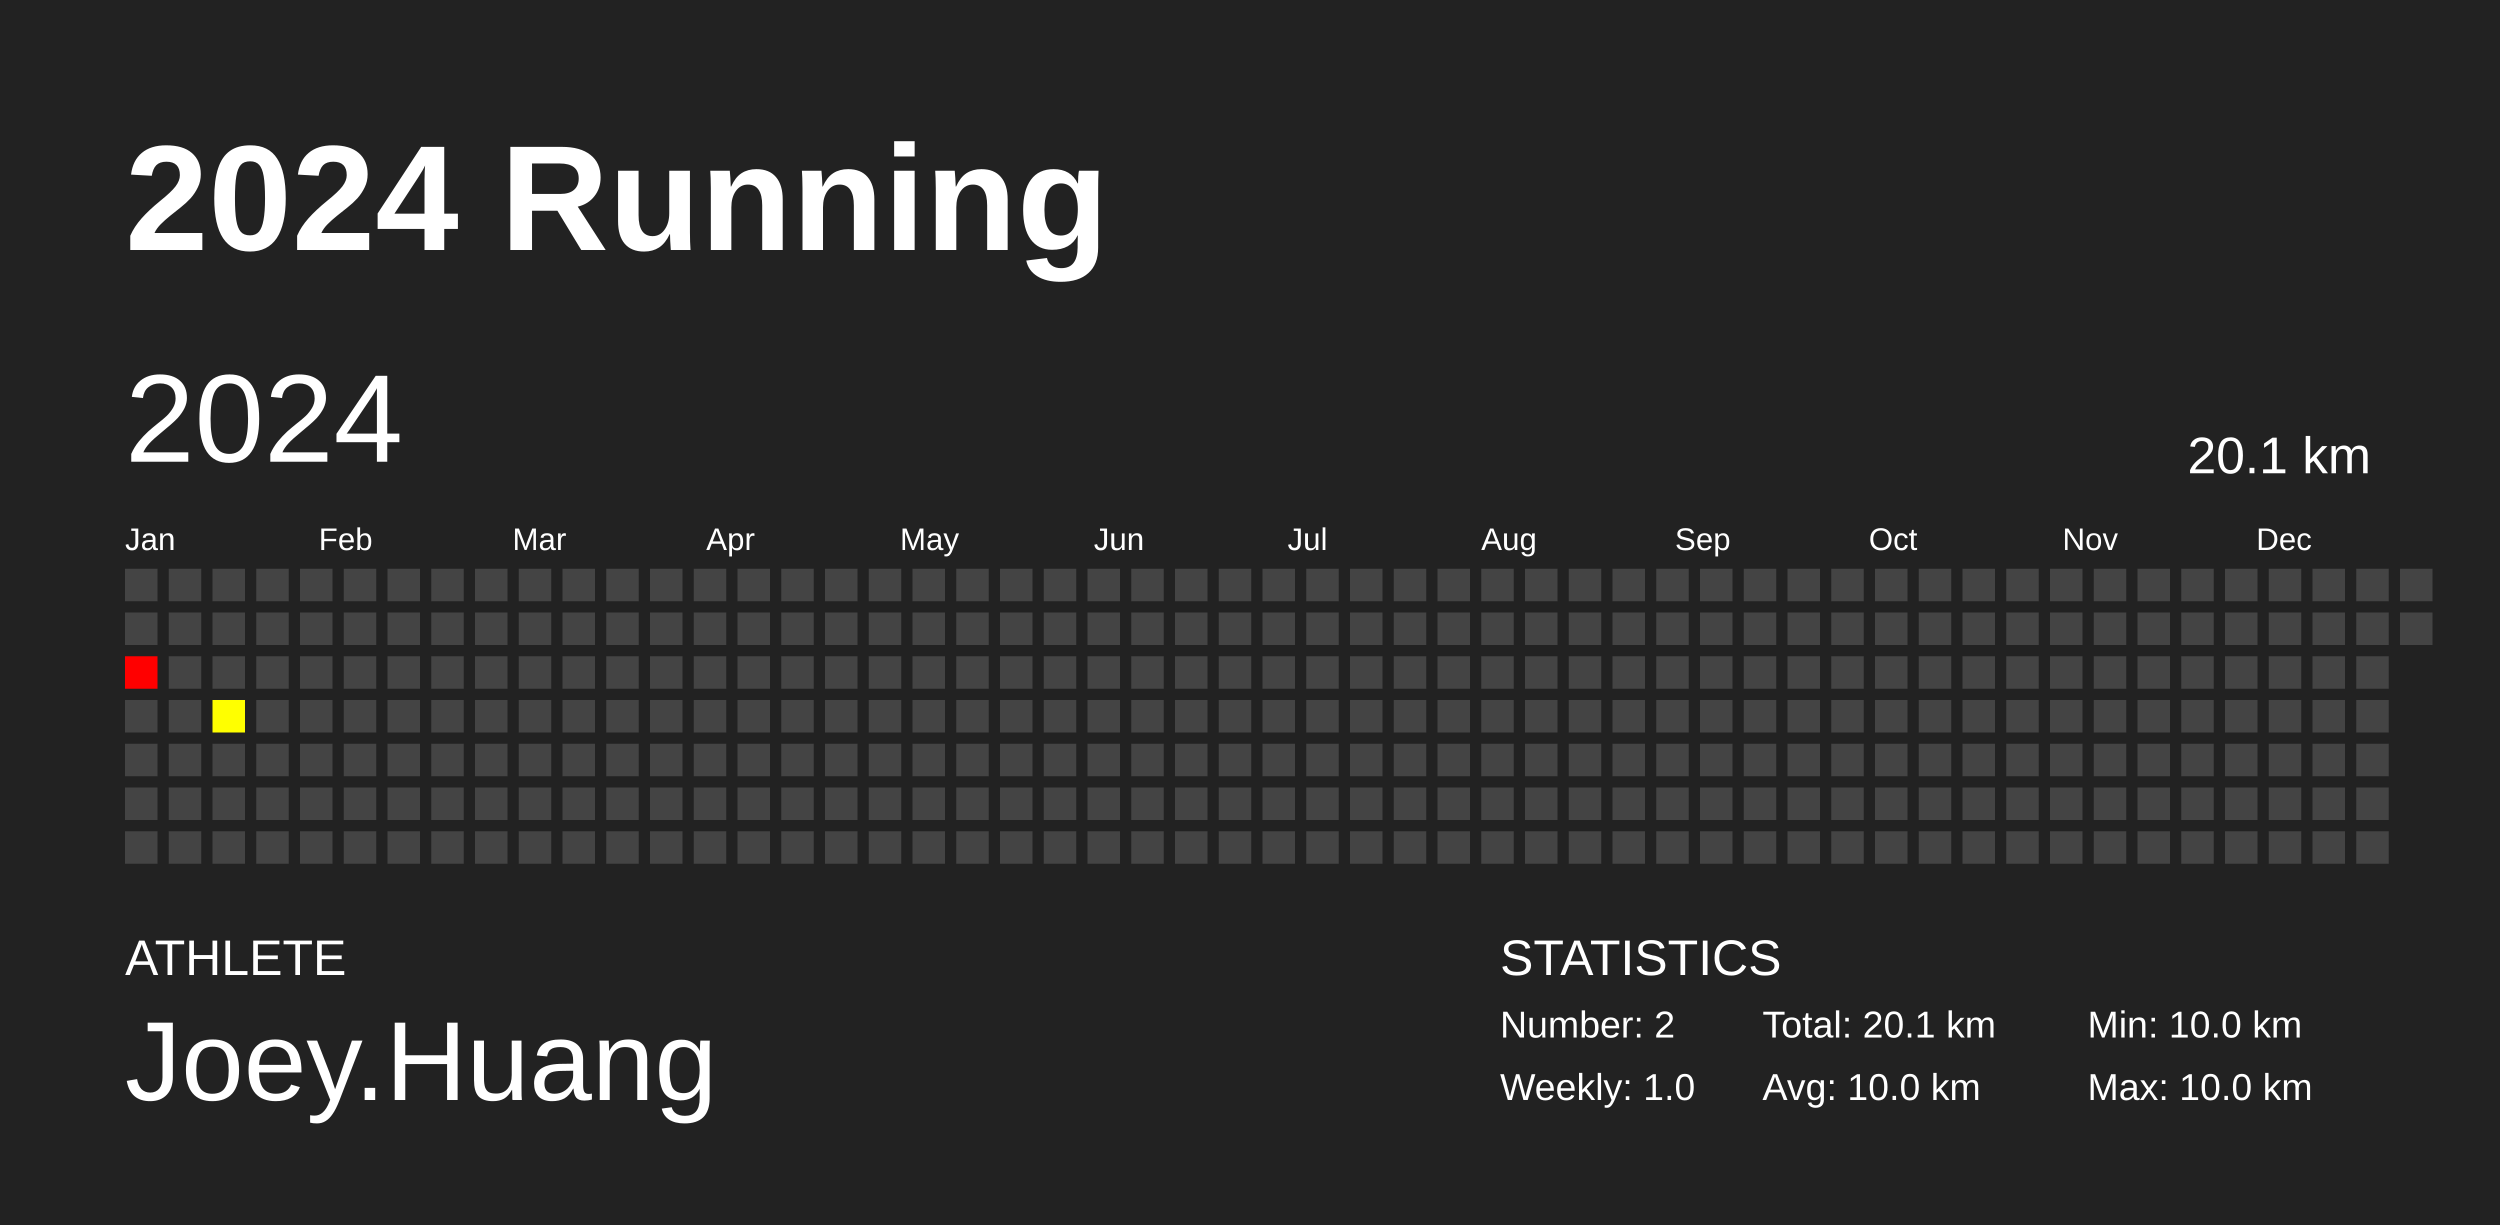
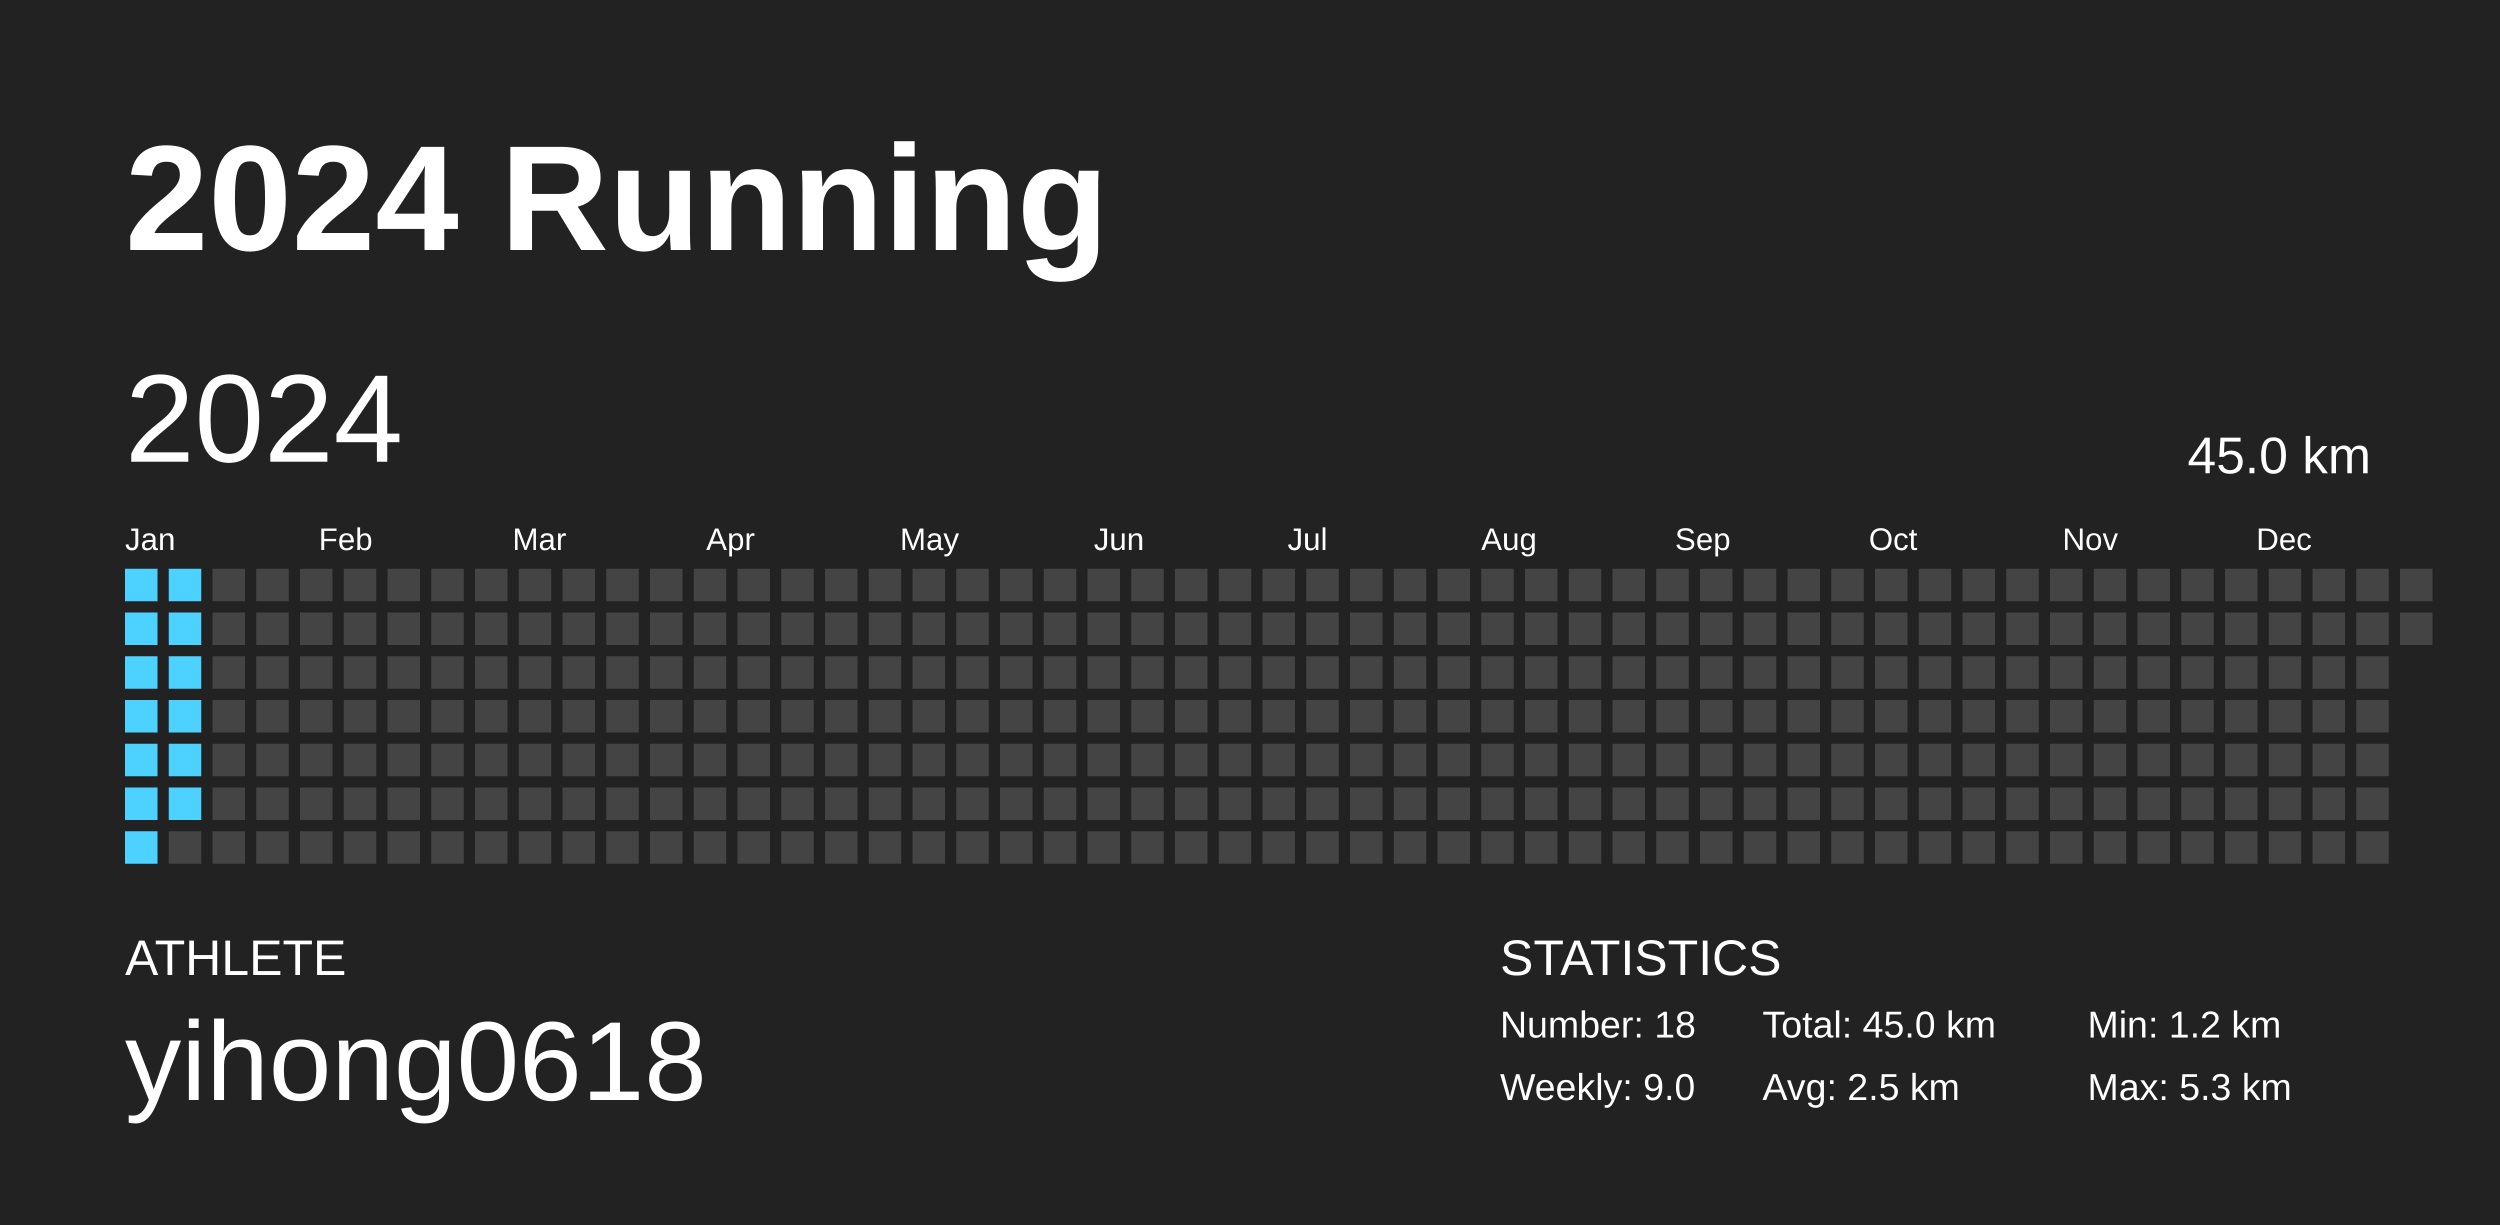
<svg xmlns="http://www.w3.org/2000/svg" baseProfile="full" height="98mm" version="1.1" viewBox="0,0,200,98" width="200mm">
  <defs />
  <rect fill="#222222" height="98" width="200" x="0" y="0" />
  <text fill="#FFFFFF" style="font-size:12px; font-family:Arial; font-weight:bold;" x="10" y="20">2024 Running</text>
  <text fill="#FFFFFF" style="font-size:4px; font-family:Arial" x="10" y="78">ATHLETE</text>
-   <text fill="#FFFFFF" style="font-size:9px; font-family:Arial" x="10" y="88">Joey.Huang</text>
+   <text fill="#FFFFFF" style="font-size:9px; font-family:Arial" x="10" y="88">yihong0618</text>
  <text fill="#FFFFFF" style="font-size:4px; font-family:Arial" x="120" y="78">STATISTICS</text>
-   <text fill="#FFFFFF" style="font-size:3px; font-family:Arial" x="120" y="83">Number: 2</text>
-   <text fill="#FFFFFF" style="font-size:3px; font-family:Arial" x="120" y="88">Weekly: 1.0</text>
-   <text fill="#FFFFFF" style="font-size:3px; font-family:Arial" x="141" y="83">Total: 20.1 km</text>
-   <text fill="#FFFFFF" style="font-size:3px; font-family:Arial" x="141" y="88">Avg: 10.0 km</text>
-   <text fill="#FFFFFF" style="font-size:3px; font-family:Arial" x="167" y="83">Min: 10.0 km</text>
-   <text fill="#FFFFFF" style="font-size:3px; font-family:Arial" x="167" y="88">Max: 10.0 km</text>
+   <text fill="#FFFFFF" style="font-size:3px; font-family:Arial" x="120" y="83">Number: 18</text>
+   <text fill="#FFFFFF" style="font-size:3px; font-family:Arial" x="120" y="88">Weekly: 9.0</text>
+   <text fill="#FFFFFF" style="font-size:3px; font-family:Arial" x="141" y="83">Total: 45.0 km</text>
+   <text fill="#FFFFFF" style="font-size:3px; font-family:Arial" x="141" y="88">Avg: 2.5 km</text>
+   <text fill="#FFFFFF" style="font-size:3px; font-family:Arial" x="167" y="83">Min: 1.2 km</text>
+   <text fill="#FFFFFF" style="font-size:3px; font-family:Arial" x="167" y="88">Max: 5.3 km</text>
  <text dominant-baseline="hanging" fill="#FFFFFF" style="font-size:10.0px; font-family:Arial;" x="10" y="30">2024</text>
-   <text dominant-baseline="hanging" fill="#FFFFFF" style="font-size:4.125px; font-family:Arial;" x="175" y="35">20.1 km</text>
+   <text dominant-baseline="hanging" fill="#FFFFFF" style="font-size:4.125px; font-family:Arial;" x="175" y="35">45.0 km</text>
  <text fill="#FFFFFF" style="font-size:2.5px; font-family:Arial" x="10.0" y="44">Jan</text>
  <text fill="#FFFFFF" style="font-size:2.5px; font-family:Arial" x="25.5" y="44">Feb</text>
  <text fill="#FFFFFF" style="font-size:2.5px; font-family:Arial" x="41.0" y="44">Mar</text>
  <text fill="#FFFFFF" style="font-size:2.5px; font-family:Arial" x="56.5" y="44">Apr</text>
  <text fill="#FFFFFF" style="font-size:2.5px; font-family:Arial" x="72.0" y="44">May</text>
  <text fill="#FFFFFF" style="font-size:2.5px; font-family:Arial" x="87.5" y="44">Jun</text>
  <text fill="#FFFFFF" style="font-size:2.5px; font-family:Arial" x="103.0" y="44">Jul</text>
  <text fill="#FFFFFF" style="font-size:2.5px; font-family:Arial" x="118.5" y="44">Aug</text>
  <text fill="#FFFFFF" style="font-size:2.5px; font-family:Arial" x="134.0" y="44">Sep</text>
  <text fill="#FFFFFF" style="font-size:2.5px; font-family:Arial" x="149.5" y="44">Oct</text>
  <text fill="#FFFFFF" style="font-size:2.5px; font-family:Arial" x="165.0" y="44">Nov</text>
  <text fill="#FFFFFF" style="font-size:2.5px; font-family:Arial" x="180.5" y="44">Dec</text>
-   <rect fill="#444444" height="2.6" width="2.6" x="10.0" y="45.5" />
-   <rect fill="#444444" height="2.6" width="2.6" x="10.0" y="49.0" />
-   <rect fill="#ff0000" height="2.6" width="2.6" x="10.0" y="52.5" />
-   <rect fill="#444444" height="2.6" width="2.6" x="10.0" y="56.0" />
-   <rect fill="#444444" height="2.6" width="2.6" x="10.0" y="59.5" />
-   <rect fill="#444444" height="2.6" width="2.6" x="10.0" y="63.0" />
-   <rect fill="#444444" height="2.6" width="2.6" x="10.0" y="66.5" />
-   <rect fill="#444444" height="2.6" width="2.6" x="13.5" y="45.5" />
-   <rect fill="#444444" height="2.6" width="2.6" x="13.5" y="49.0" />
-   <rect fill="#444444" height="2.6" width="2.6" x="13.5" y="52.5" />
-   <rect fill="#444444" height="2.6" width="2.6" x="13.5" y="56.0" />
-   <rect fill="#444444" height="2.6" width="2.6" x="13.5" y="59.5" />
-   <rect fill="#444444" height="2.6" width="2.6" x="13.5" y="63.0" />
+   <rect fill="#4dd2ff" height="2.6" width="2.6" x="10.0" y="45.5" />
+   <rect fill="#4dd2ff" height="2.6" width="2.6" x="10.0" y="49.0" />
+   <rect fill="#4dd2ff" height="2.6" width="2.6" x="10.0" y="52.5" />
+   <rect fill="#4dd2ff" height="2.6" width="2.6" x="10.0" y="56.0" />
+   <rect fill="#4dd2ff" height="2.6" width="2.6" x="10.0" y="59.5" />
+   <rect fill="#4dd2ff" height="2.6" width="2.6" x="10.0" y="63.0" />
+   <rect fill="#4dd2ff" height="2.6" width="2.6" x="10.0" y="66.5" />
+   <rect fill="#4dd2ff" height="2.6" width="2.6" x="13.5" y="45.5" />
+   <rect fill="#4dd2ff" height="2.6" width="2.6" x="13.5" y="49.0" />
+   <rect fill="#4dd2ff" height="2.6" width="2.6" x="13.5" y="52.5" />
+   <rect fill="#4dd2ff" height="2.6" width="2.6" x="13.5" y="56.0" />
+   <rect fill="#4dd2ff" height="2.6" width="2.6" x="13.5" y="59.5" />
+   <rect fill="#4dd2ff" height="2.6" width="2.6" x="13.5" y="63.0" />
  <rect fill="#444444" height="2.6" width="2.6" x="13.5" y="66.5" />
  <rect fill="#444444" height="2.6" width="2.6" x="17.0" y="45.5" />
  <rect fill="#444444" height="2.6" width="2.6" x="17.0" y="49.0" />
  <rect fill="#444444" height="2.6" width="2.6" x="17.0" y="52.5" />
-   <rect fill="#ffff00" height="2.6" width="2.6" x="17.0" y="56.0" />
+   <rect fill="#444444" height="2.6" width="2.6" x="17.0" y="56.0" />
  <rect fill="#444444" height="2.6" width="2.6" x="17.0" y="59.5" />
  <rect fill="#444444" height="2.6" width="2.6" x="17.0" y="63.0" />
  <rect fill="#444444" height="2.6" width="2.6" x="17.0" y="66.5" />
  <rect fill="#444444" height="2.6" width="2.6" x="20.5" y="45.5" />
  <rect fill="#444444" height="2.6" width="2.6" x="20.5" y="49.0" />
  <rect fill="#444444" height="2.6" width="2.6" x="20.5" y="52.5" />
  <rect fill="#444444" height="2.6" width="2.6" x="20.5" y="56.0" />
  <rect fill="#444444" height="2.6" width="2.6" x="20.5" y="59.5" />
  <rect fill="#444444" height="2.6" width="2.6" x="20.5" y="63.0" />
  <rect fill="#444444" height="2.6" width="2.6" x="20.5" y="66.5" />
  <rect fill="#444444" height="2.6" width="2.6" x="24.0" y="45.5" />
  <rect fill="#444444" height="2.6" width="2.6" x="24.0" y="49.0" />
  <rect fill="#444444" height="2.6" width="2.6" x="24.0" y="52.5" />
  <rect fill="#444444" height="2.6" width="2.6" x="24.0" y="56.0" />
  <rect fill="#444444" height="2.6" width="2.6" x="24.0" y="59.5" />
  <rect fill="#444444" height="2.6" width="2.6" x="24.0" y="63.0" />
  <rect fill="#444444" height="2.6" width="2.6" x="24.0" y="66.5" />
  <rect fill="#444444" height="2.6" width="2.6" x="27.5" y="45.5" />
  <rect fill="#444444" height="2.6" width="2.6" x="27.5" y="49.0" />
  <rect fill="#444444" height="2.6" width="2.6" x="27.5" y="52.5" />
  <rect fill="#444444" height="2.6" width="2.6" x="27.5" y="56.0" />
  <rect fill="#444444" height="2.6" width="2.6" x="27.5" y="59.5" />
  <rect fill="#444444" height="2.6" width="2.6" x="27.5" y="63.0" />
  <rect fill="#444444" height="2.6" width="2.6" x="27.5" y="66.5" />
  <rect fill="#444444" height="2.6" width="2.6" x="31.0" y="45.5" />
  <rect fill="#444444" height="2.6" width="2.6" x="31.0" y="49.0" />
  <rect fill="#444444" height="2.6" width="2.6" x="31.0" y="52.5" />
  <rect fill="#444444" height="2.6" width="2.6" x="31.0" y="56.0" />
  <rect fill="#444444" height="2.6" width="2.6" x="31.0" y="59.5" />
  <rect fill="#444444" height="2.6" width="2.6" x="31.0" y="63.0" />
  <rect fill="#444444" height="2.6" width="2.6" x="31.0" y="66.5" />
  <rect fill="#444444" height="2.6" width="2.6" x="34.5" y="45.5" />
  <rect fill="#444444" height="2.6" width="2.6" x="34.5" y="49.0" />
  <rect fill="#444444" height="2.6" width="2.6" x="34.5" y="52.5" />
  <rect fill="#444444" height="2.6" width="2.6" x="34.5" y="56.0" />
  <rect fill="#444444" height="2.6" width="2.6" x="34.5" y="59.5" />
  <rect fill="#444444" height="2.6" width="2.6" x="34.5" y="63.0" />
  <rect fill="#444444" height="2.6" width="2.6" x="34.5" y="66.5" />
  <rect fill="#444444" height="2.6" width="2.6" x="38.0" y="45.5" />
  <rect fill="#444444" height="2.6" width="2.6" x="38.0" y="49.0" />
  <rect fill="#444444" height="2.6" width="2.6" x="38.0" y="52.5" />
  <rect fill="#444444" height="2.6" width="2.6" x="38.0" y="56.0" />
  <rect fill="#444444" height="2.6" width="2.6" x="38.0" y="59.5" />
  <rect fill="#444444" height="2.6" width="2.6" x="38.0" y="63.0" />
  <rect fill="#444444" height="2.6" width="2.6" x="38.0" y="66.5" />
  <rect fill="#444444" height="2.6" width="2.6" x="41.5" y="45.5" />
  <rect fill="#444444" height="2.6" width="2.6" x="41.5" y="49.0" />
  <rect fill="#444444" height="2.6" width="2.6" x="41.5" y="52.5" />
  <rect fill="#444444" height="2.6" width="2.6" x="41.5" y="56.0" />
  <rect fill="#444444" height="2.6" width="2.6" x="41.5" y="59.5" />
  <rect fill="#444444" height="2.6" width="2.6" x="41.5" y="63.0" />
  <rect fill="#444444" height="2.6" width="2.6" x="41.5" y="66.5" />
  <rect fill="#444444" height="2.6" width="2.6" x="45.0" y="45.5" />
  <rect fill="#444444" height="2.6" width="2.6" x="45.0" y="49.0" />
  <rect fill="#444444" height="2.6" width="2.6" x="45.0" y="52.5" />
  <rect fill="#444444" height="2.6" width="2.6" x="45.0" y="56.0" />
  <rect fill="#444444" height="2.6" width="2.6" x="45.0" y="59.5" />
  <rect fill="#444444" height="2.6" width="2.6" x="45.0" y="63.0" />
  <rect fill="#444444" height="2.6" width="2.6" x="45.0" y="66.5" />
  <rect fill="#444444" height="2.6" width="2.6" x="48.5" y="45.5" />
  <rect fill="#444444" height="2.6" width="2.6" x="48.5" y="49.0" />
  <rect fill="#444444" height="2.6" width="2.6" x="48.5" y="52.5" />
  <rect fill="#444444" height="2.6" width="2.6" x="48.5" y="56.0" />
  <rect fill="#444444" height="2.6" width="2.6" x="48.5" y="59.5" />
  <rect fill="#444444" height="2.6" width="2.6" x="48.5" y="63.0" />
  <rect fill="#444444" height="2.6" width="2.6" x="48.5" y="66.5" />
  <rect fill="#444444" height="2.6" width="2.6" x="52.0" y="45.5" />
  <rect fill="#444444" height="2.6" width="2.6" x="52.0" y="49.0" />
  <rect fill="#444444" height="2.6" width="2.6" x="52.0" y="52.5" />
  <rect fill="#444444" height="2.6" width="2.6" x="52.0" y="56.0" />
  <rect fill="#444444" height="2.6" width="2.6" x="52.0" y="59.5" />
  <rect fill="#444444" height="2.6" width="2.6" x="52.0" y="63.0" />
  <rect fill="#444444" height="2.6" width="2.6" x="52.0" y="66.5" />
  <rect fill="#444444" height="2.6" width="2.6" x="55.5" y="45.5" />
  <rect fill="#444444" height="2.6" width="2.6" x="55.5" y="49.0" />
  <rect fill="#444444" height="2.6" width="2.6" x="55.5" y="52.5" />
  <rect fill="#444444" height="2.6" width="2.6" x="55.5" y="56.0" />
  <rect fill="#444444" height="2.6" width="2.6" x="55.5" y="59.5" />
  <rect fill="#444444" height="2.6" width="2.6" x="55.5" y="63.0" />
  <rect fill="#444444" height="2.6" width="2.6" x="55.5" y="66.5" />
  <rect fill="#444444" height="2.6" width="2.6" x="59.0" y="45.5" />
  <rect fill="#444444" height="2.6" width="2.6" x="59.0" y="49.0" />
  <rect fill="#444444" height="2.6" width="2.6" x="59.0" y="52.5" />
  <rect fill="#444444" height="2.6" width="2.6" x="59.0" y="56.0" />
  <rect fill="#444444" height="2.6" width="2.6" x="59.0" y="59.5" />
  <rect fill="#444444" height="2.6" width="2.6" x="59.0" y="63.0" />
  <rect fill="#444444" height="2.6" width="2.6" x="59.0" y="66.5" />
  <rect fill="#444444" height="2.6" width="2.6" x="62.5" y="45.5" />
  <rect fill="#444444" height="2.6" width="2.6" x="62.5" y="49.0" />
  <rect fill="#444444" height="2.6" width="2.6" x="62.5" y="52.5" />
  <rect fill="#444444" height="2.6" width="2.6" x="62.5" y="56.0" />
  <rect fill="#444444" height="2.6" width="2.6" x="62.5" y="59.5" />
  <rect fill="#444444" height="2.6" width="2.6" x="62.5" y="63.0" />
  <rect fill="#444444" height="2.6" width="2.6" x="62.5" y="66.5" />
  <rect fill="#444444" height="2.6" width="2.6" x="66.0" y="45.5" />
  <rect fill="#444444" height="2.6" width="2.6" x="66.0" y="49.0" />
  <rect fill="#444444" height="2.6" width="2.6" x="66.0" y="52.5" />
  <rect fill="#444444" height="2.6" width="2.6" x="66.0" y="56.0" />
  <rect fill="#444444" height="2.6" width="2.6" x="66.0" y="59.5" />
  <rect fill="#444444" height="2.6" width="2.6" x="66.0" y="63.0" />
  <rect fill="#444444" height="2.6" width="2.6" x="66.0" y="66.5" />
  <rect fill="#444444" height="2.6" width="2.6" x="69.5" y="45.5" />
  <rect fill="#444444" height="2.6" width="2.6" x="69.5" y="49.0" />
  <rect fill="#444444" height="2.6" width="2.6" x="69.5" y="52.5" />
  <rect fill="#444444" height="2.6" width="2.6" x="69.5" y="56.0" />
  <rect fill="#444444" height="2.6" width="2.6" x="69.5" y="59.5" />
  <rect fill="#444444" height="2.6" width="2.6" x="69.5" y="63.0" />
  <rect fill="#444444" height="2.6" width="2.6" x="69.5" y="66.5" />
  <rect fill="#444444" height="2.6" width="2.6" x="73.0" y="45.5" />
  <rect fill="#444444" height="2.6" width="2.6" x="73.0" y="49.0" />
  <rect fill="#444444" height="2.6" width="2.6" x="73.0" y="52.5" />
  <rect fill="#444444" height="2.6" width="2.6" x="73.0" y="56.0" />
  <rect fill="#444444" height="2.6" width="2.6" x="73.0" y="59.5" />
  <rect fill="#444444" height="2.6" width="2.6" x="73.0" y="63.0" />
  <rect fill="#444444" height="2.6" width="2.6" x="73.0" y="66.5" />
  <rect fill="#444444" height="2.6" width="2.6" x="76.5" y="45.5" />
  <rect fill="#444444" height="2.6" width="2.6" x="76.5" y="49.0" />
  <rect fill="#444444" height="2.6" width="2.6" x="76.5" y="52.5" />
  <rect fill="#444444" height="2.6" width="2.6" x="76.5" y="56.0" />
  <rect fill="#444444" height="2.6" width="2.6" x="76.5" y="59.5" />
  <rect fill="#444444" height="2.6" width="2.6" x="76.5" y="63.0" />
  <rect fill="#444444" height="2.6" width="2.6" x="76.5" y="66.5" />
  <rect fill="#444444" height="2.6" width="2.6" x="80.0" y="45.5" />
  <rect fill="#444444" height="2.6" width="2.6" x="80.0" y="49.0" />
  <rect fill="#444444" height="2.6" width="2.6" x="80.0" y="52.5" />
  <rect fill="#444444" height="2.6" width="2.6" x="80.0" y="56.0" />
  <rect fill="#444444" height="2.6" width="2.6" x="80.0" y="59.5" />
  <rect fill="#444444" height="2.6" width="2.6" x="80.0" y="63.0" />
  <rect fill="#444444" height="2.6" width="2.6" x="80.0" y="66.5" />
  <rect fill="#444444" height="2.6" width="2.6" x="83.5" y="45.5" />
  <rect fill="#444444" height="2.6" width="2.6" x="83.5" y="49.0" />
  <rect fill="#444444" height="2.6" width="2.6" x="83.5" y="52.5" />
  <rect fill="#444444" height="2.6" width="2.6" x="83.5" y="56.0" />
  <rect fill="#444444" height="2.6" width="2.6" x="83.5" y="59.5" />
  <rect fill="#444444" height="2.6" width="2.6" x="83.5" y="63.0" />
  <rect fill="#444444" height="2.6" width="2.6" x="83.5" y="66.5" />
  <rect fill="#444444" height="2.6" width="2.6" x="87.0" y="45.5" />
  <rect fill="#444444" height="2.6" width="2.6" x="87.0" y="49.0" />
  <rect fill="#444444" height="2.6" width="2.6" x="87.0" y="52.5" />
  <rect fill="#444444" height="2.6" width="2.6" x="87.0" y="56.0" />
  <rect fill="#444444" height="2.6" width="2.6" x="87.0" y="59.5" />
  <rect fill="#444444" height="2.6" width="2.6" x="87.0" y="63.0" />
  <rect fill="#444444" height="2.6" width="2.6" x="87.0" y="66.5" />
  <rect fill="#444444" height="2.6" width="2.6" x="90.5" y="45.5" />
  <rect fill="#444444" height="2.6" width="2.6" x="90.5" y="49.0" />
  <rect fill="#444444" height="2.6" width="2.6" x="90.5" y="52.5" />
  <rect fill="#444444" height="2.6" width="2.6" x="90.5" y="56.0" />
  <rect fill="#444444" height="2.6" width="2.6" x="90.5" y="59.5" />
  <rect fill="#444444" height="2.6" width="2.6" x="90.5" y="63.0" />
  <rect fill="#444444" height="2.6" width="2.6" x="90.5" y="66.5" />
  <rect fill="#444444" height="2.6" width="2.6" x="94.0" y="45.5" />
  <rect fill="#444444" height="2.6" width="2.6" x="94.0" y="49.0" />
  <rect fill="#444444" height="2.6" width="2.6" x="94.0" y="52.5" />
  <rect fill="#444444" height="2.6" width="2.6" x="94.0" y="56.0" />
  <rect fill="#444444" height="2.6" width="2.6" x="94.0" y="59.5" />
  <rect fill="#444444" height="2.6" width="2.6" x="94.0" y="63.0" />
  <rect fill="#444444" height="2.6" width="2.6" x="94.0" y="66.5" />
  <rect fill="#444444" height="2.6" width="2.6" x="97.5" y="45.5" />
  <rect fill="#444444" height="2.6" width="2.6" x="97.5" y="49.0" />
  <rect fill="#444444" height="2.6" width="2.6" x="97.5" y="52.5" />
  <rect fill="#444444" height="2.6" width="2.6" x="97.5" y="56.0" />
  <rect fill="#444444" height="2.6" width="2.6" x="97.5" y="59.5" />
  <rect fill="#444444" height="2.6" width="2.6" x="97.5" y="63.0" />
  <rect fill="#444444" height="2.6" width="2.6" x="97.5" y="66.5" />
  <rect fill="#444444" height="2.6" width="2.6" x="101.0" y="45.5" />
  <rect fill="#444444" height="2.6" width="2.6" x="101.0" y="49.0" />
  <rect fill="#444444" height="2.6" width="2.6" x="101.0" y="52.5" />
  <rect fill="#444444" height="2.6" width="2.6" x="101.0" y="56.0" />
  <rect fill="#444444" height="2.6" width="2.6" x="101.0" y="59.5" />
  <rect fill="#444444" height="2.6" width="2.6" x="101.0" y="63.0" />
  <rect fill="#444444" height="2.6" width="2.6" x="101.0" y="66.5" />
  <rect fill="#444444" height="2.6" width="2.6" x="104.5" y="45.5" />
  <rect fill="#444444" height="2.6" width="2.6" x="104.5" y="49.0" />
  <rect fill="#444444" height="2.6" width="2.6" x="104.5" y="52.5" />
  <rect fill="#444444" height="2.6" width="2.6" x="104.5" y="56.0" />
  <rect fill="#444444" height="2.6" width="2.6" x="104.5" y="59.5" />
  <rect fill="#444444" height="2.6" width="2.6" x="104.5" y="63.0" />
  <rect fill="#444444" height="2.6" width="2.6" x="104.5" y="66.5" />
  <rect fill="#444444" height="2.6" width="2.6" x="108.0" y="45.5" />
  <rect fill="#444444" height="2.6" width="2.6" x="108.0" y="49.0" />
  <rect fill="#444444" height="2.6" width="2.6" x="108.0" y="52.5" />
  <rect fill="#444444" height="2.6" width="2.6" x="108.0" y="56.0" />
  <rect fill="#444444" height="2.6" width="2.6" x="108.0" y="59.5" />
  <rect fill="#444444" height="2.6" width="2.6" x="108.0" y="63.0" />
  <rect fill="#444444" height="2.6" width="2.6" x="108.0" y="66.5" />
  <rect fill="#444444" height="2.6" width="2.6" x="111.5" y="45.5" />
  <rect fill="#444444" height="2.6" width="2.6" x="111.5" y="49.0" />
  <rect fill="#444444" height="2.6" width="2.6" x="111.5" y="52.5" />
  <rect fill="#444444" height="2.6" width="2.6" x="111.5" y="56.0" />
  <rect fill="#444444" height="2.6" width="2.6" x="111.5" y="59.5" />
  <rect fill="#444444" height="2.6" width="2.6" x="111.5" y="63.0" />
  <rect fill="#444444" height="2.6" width="2.6" x="111.5" y="66.5" />
  <rect fill="#444444" height="2.6" width="2.6" x="115.0" y="45.5" />
  <rect fill="#444444" height="2.6" width="2.6" x="115.0" y="49.0" />
  <rect fill="#444444" height="2.6" width="2.6" x="115.0" y="52.5" />
  <rect fill="#444444" height="2.6" width="2.6" x="115.0" y="56.0" />
  <rect fill="#444444" height="2.6" width="2.6" x="115.0" y="59.5" />
  <rect fill="#444444" height="2.6" width="2.6" x="115.0" y="63.0" />
  <rect fill="#444444" height="2.6" width="2.6" x="115.0" y="66.5" />
  <rect fill="#444444" height="2.6" width="2.6" x="118.5" y="45.5" />
  <rect fill="#444444" height="2.6" width="2.6" x="118.5" y="49.0" />
  <rect fill="#444444" height="2.6" width="2.6" x="118.5" y="52.5" />
  <rect fill="#444444" height="2.6" width="2.6" x="118.5" y="56.0" />
  <rect fill="#444444" height="2.6" width="2.6" x="118.5" y="59.5" />
  <rect fill="#444444" height="2.6" width="2.6" x="118.5" y="63.0" />
  <rect fill="#444444" height="2.6" width="2.6" x="118.5" y="66.5" />
  <rect fill="#444444" height="2.6" width="2.6" x="122.0" y="45.5" />
  <rect fill="#444444" height="2.6" width="2.6" x="122.0" y="49.0" />
  <rect fill="#444444" height="2.6" width="2.6" x="122.0" y="52.5" />
  <rect fill="#444444" height="2.6" width="2.6" x="122.0" y="56.0" />
  <rect fill="#444444" height="2.6" width="2.6" x="122.0" y="59.5" />
  <rect fill="#444444" height="2.6" width="2.6" x="122.0" y="63.0" />
  <rect fill="#444444" height="2.6" width="2.6" x="122.0" y="66.5" />
  <rect fill="#444444" height="2.6" width="2.6" x="125.5" y="45.5" />
  <rect fill="#444444" height="2.6" width="2.6" x="125.5" y="49.0" />
  <rect fill="#444444" height="2.6" width="2.6" x="125.5" y="52.5" />
  <rect fill="#444444" height="2.6" width="2.6" x="125.5" y="56.0" />
  <rect fill="#444444" height="2.6" width="2.6" x="125.5" y="59.5" />
  <rect fill="#444444" height="2.6" width="2.6" x="125.5" y="63.0" />
  <rect fill="#444444" height="2.6" width="2.6" x="125.5" y="66.5" />
  <rect fill="#444444" height="2.6" width="2.6" x="129.0" y="45.5" />
  <rect fill="#444444" height="2.6" width="2.6" x="129.0" y="49.0" />
  <rect fill="#444444" height="2.6" width="2.6" x="129.0" y="52.5" />
  <rect fill="#444444" height="2.6" width="2.6" x="129.0" y="56.0" />
  <rect fill="#444444" height="2.6" width="2.6" x="129.0" y="59.5" />
  <rect fill="#444444" height="2.6" width="2.6" x="129.0" y="63.0" />
  <rect fill="#444444" height="2.6" width="2.6" x="129.0" y="66.5" />
  <rect fill="#444444" height="2.6" width="2.6" x="132.5" y="45.5" />
  <rect fill="#444444" height="2.6" width="2.6" x="132.5" y="49.0" />
  <rect fill="#444444" height="2.6" width="2.6" x="132.5" y="52.5" />
  <rect fill="#444444" height="2.6" width="2.6" x="132.5" y="56.0" />
  <rect fill="#444444" height="2.6" width="2.6" x="132.5" y="59.5" />
  <rect fill="#444444" height="2.6" width="2.6" x="132.5" y="63.0" />
  <rect fill="#444444" height="2.6" width="2.6" x="132.5" y="66.5" />
  <rect fill="#444444" height="2.6" width="2.6" x="136.0" y="45.5" />
  <rect fill="#444444" height="2.6" width="2.6" x="136.0" y="49.0" />
  <rect fill="#444444" height="2.6" width="2.6" x="136.0" y="52.5" />
  <rect fill="#444444" height="2.6" width="2.6" x="136.0" y="56.0" />
  <rect fill="#444444" height="2.6" width="2.6" x="136.0" y="59.5" />
  <rect fill="#444444" height="2.6" width="2.6" x="136.0" y="63.0" />
  <rect fill="#444444" height="2.6" width="2.6" x="136.0" y="66.5" />
  <rect fill="#444444" height="2.6" width="2.6" x="139.5" y="45.5" />
  <rect fill="#444444" height="2.6" width="2.6" x="139.5" y="49.0" />
  <rect fill="#444444" height="2.6" width="2.6" x="139.5" y="52.5" />
  <rect fill="#444444" height="2.6" width="2.6" x="139.5" y="56.0" />
  <rect fill="#444444" height="2.6" width="2.6" x="139.5" y="59.5" />
  <rect fill="#444444" height="2.6" width="2.6" x="139.5" y="63.0" />
  <rect fill="#444444" height="2.6" width="2.6" x="139.5" y="66.5" />
  <rect fill="#444444" height="2.6" width="2.6" x="143.0" y="45.5" />
  <rect fill="#444444" height="2.6" width="2.6" x="143.0" y="49.0" />
  <rect fill="#444444" height="2.6" width="2.6" x="143.0" y="52.5" />
  <rect fill="#444444" height="2.6" width="2.6" x="143.0" y="56.0" />
  <rect fill="#444444" height="2.6" width="2.6" x="143.0" y="59.5" />
  <rect fill="#444444" height="2.6" width="2.6" x="143.0" y="63.0" />
  <rect fill="#444444" height="2.6" width="2.6" x="143.0" y="66.5" />
  <rect fill="#444444" height="2.6" width="2.6" x="146.5" y="45.5" />
  <rect fill="#444444" height="2.6" width="2.6" x="146.5" y="49.0" />
  <rect fill="#444444" height="2.6" width="2.6" x="146.5" y="52.5" />
  <rect fill="#444444" height="2.6" width="2.6" x="146.5" y="56.0" />
  <rect fill="#444444" height="2.6" width="2.6" x="146.5" y="59.5" />
  <rect fill="#444444" height="2.6" width="2.6" x="146.5" y="63.0" />
  <rect fill="#444444" height="2.6" width="2.6" x="146.5" y="66.5" />
  <rect fill="#444444" height="2.6" width="2.6" x="150.0" y="45.5" />
  <rect fill="#444444" height="2.6" width="2.6" x="150.0" y="49.0" />
  <rect fill="#444444" height="2.6" width="2.6" x="150.0" y="52.5" />
  <rect fill="#444444" height="2.6" width="2.6" x="150.0" y="56.0" />
  <rect fill="#444444" height="2.6" width="2.6" x="150.0" y="59.5" />
  <rect fill="#444444" height="2.6" width="2.6" x="150.0" y="63.0" />
  <rect fill="#444444" height="2.6" width="2.6" x="150.0" y="66.5" />
  <rect fill="#444444" height="2.6" width="2.6" x="153.5" y="45.5" />
  <rect fill="#444444" height="2.6" width="2.6" x="153.5" y="49.0" />
  <rect fill="#444444" height="2.6" width="2.6" x="153.5" y="52.5" />
  <rect fill="#444444" height="2.6" width="2.6" x="153.5" y="56.0" />
  <rect fill="#444444" height="2.6" width="2.6" x="153.5" y="59.5" />
  <rect fill="#444444" height="2.6" width="2.6" x="153.5" y="63.0" />
  <rect fill="#444444" height="2.6" width="2.6" x="153.5" y="66.5" />
  <rect fill="#444444" height="2.6" width="2.6" x="157.0" y="45.5" />
  <rect fill="#444444" height="2.6" width="2.6" x="157.0" y="49.0" />
  <rect fill="#444444" height="2.6" width="2.6" x="157.0" y="52.5" />
  <rect fill="#444444" height="2.6" width="2.6" x="157.0" y="56.0" />
  <rect fill="#444444" height="2.6" width="2.6" x="157.0" y="59.5" />
  <rect fill="#444444" height="2.6" width="2.6" x="157.0" y="63.0" />
  <rect fill="#444444" height="2.6" width="2.6" x="157.0" y="66.5" />
  <rect fill="#444444" height="2.6" width="2.6" x="160.5" y="45.5" />
  <rect fill="#444444" height="2.6" width="2.6" x="160.5" y="49.0" />
  <rect fill="#444444" height="2.6" width="2.6" x="160.5" y="52.5" />
  <rect fill="#444444" height="2.6" width="2.6" x="160.5" y="56.0" />
  <rect fill="#444444" height="2.6" width="2.6" x="160.5" y="59.5" />
  <rect fill="#444444" height="2.6" width="2.6" x="160.5" y="63.0" />
  <rect fill="#444444" height="2.6" width="2.6" x="160.5" y="66.5" />
  <rect fill="#444444" height="2.6" width="2.6" x="164.0" y="45.5" />
  <rect fill="#444444" height="2.6" width="2.6" x="164.0" y="49.0" />
  <rect fill="#444444" height="2.6" width="2.6" x="164.0" y="52.5" />
  <rect fill="#444444" height="2.6" width="2.6" x="164.0" y="56.0" />
  <rect fill="#444444" height="2.6" width="2.6" x="164.0" y="59.5" />
  <rect fill="#444444" height="2.6" width="2.6" x="164.0" y="63.0" />
  <rect fill="#444444" height="2.6" width="2.6" x="164.0" y="66.5" />
  <rect fill="#444444" height="2.6" width="2.6" x="167.5" y="45.5" />
  <rect fill="#444444" height="2.6" width="2.6" x="167.5" y="49.0" />
  <rect fill="#444444" height="2.6" width="2.6" x="167.5" y="52.5" />
  <rect fill="#444444" height="2.6" width="2.6" x="167.5" y="56.0" />
  <rect fill="#444444" height="2.6" width="2.6" x="167.5" y="59.5" />
  <rect fill="#444444" height="2.6" width="2.6" x="167.5" y="63.0" />
  <rect fill="#444444" height="2.6" width="2.6" x="167.5" y="66.5" />
  <rect fill="#444444" height="2.6" width="2.6" x="171.0" y="45.5" />
  <rect fill="#444444" height="2.6" width="2.6" x="171.0" y="49.0" />
  <rect fill="#444444" height="2.6" width="2.6" x="171.0" y="52.5" />
  <rect fill="#444444" height="2.6" width="2.6" x="171.0" y="56.0" />
  <rect fill="#444444" height="2.6" width="2.6" x="171.0" y="59.5" />
  <rect fill="#444444" height="2.6" width="2.6" x="171.0" y="63.0" />
  <rect fill="#444444" height="2.6" width="2.6" x="171.0" y="66.5" />
  <rect fill="#444444" height="2.6" width="2.6" x="174.5" y="45.5" />
  <rect fill="#444444" height="2.6" width="2.6" x="174.5" y="49.0" />
  <rect fill="#444444" height="2.6" width="2.6" x="174.5" y="52.5" />
  <rect fill="#444444" height="2.6" width="2.6" x="174.5" y="56.0" />
  <rect fill="#444444" height="2.6" width="2.6" x="174.5" y="59.5" />
  <rect fill="#444444" height="2.6" width="2.6" x="174.5" y="63.0" />
  <rect fill="#444444" height="2.6" width="2.6" x="174.5" y="66.5" />
  <rect fill="#444444" height="2.6" width="2.6" x="178.0" y="45.5" />
  <rect fill="#444444" height="2.6" width="2.6" x="178.0" y="49.0" />
  <rect fill="#444444" height="2.6" width="2.6" x="178.0" y="52.5" />
  <rect fill="#444444" height="2.6" width="2.6" x="178.0" y="56.0" />
  <rect fill="#444444" height="2.6" width="2.6" x="178.0" y="59.5" />
  <rect fill="#444444" height="2.6" width="2.6" x="178.0" y="63.0" />
  <rect fill="#444444" height="2.6" width="2.6" x="178.0" y="66.5" />
  <rect fill="#444444" height="2.6" width="2.6" x="181.5" y="45.5" />
  <rect fill="#444444" height="2.6" width="2.6" x="181.5" y="49.0" />
  <rect fill="#444444" height="2.6" width="2.6" x="181.5" y="52.5" />
  <rect fill="#444444" height="2.6" width="2.6" x="181.5" y="56.0" />
  <rect fill="#444444" height="2.6" width="2.6" x="181.5" y="59.5" />
  <rect fill="#444444" height="2.6" width="2.6" x="181.5" y="63.0" />
  <rect fill="#444444" height="2.6" width="2.6" x="181.5" y="66.5" />
  <rect fill="#444444" height="2.6" width="2.6" x="185.0" y="45.5" />
  <rect fill="#444444" height="2.6" width="2.6" x="185.0" y="49.0" />
  <rect fill="#444444" height="2.6" width="2.6" x="185.0" y="52.5" />
  <rect fill="#444444" height="2.6" width="2.6" x="185.0" y="56.0" />
  <rect fill="#444444" height="2.6" width="2.6" x="185.0" y="59.5" />
  <rect fill="#444444" height="2.6" width="2.6" x="185.0" y="63.0" />
  <rect fill="#444444" height="2.6" width="2.6" x="185.0" y="66.5" />
  <rect fill="#444444" height="2.6" width="2.6" x="188.5" y="45.5" />
  <rect fill="#444444" height="2.6" width="2.6" x="188.5" y="49.0" />
  <rect fill="#444444" height="2.6" width="2.6" x="188.5" y="52.5" />
  <rect fill="#444444" height="2.6" width="2.6" x="188.5" y="56.0" />
  <rect fill="#444444" height="2.6" width="2.6" x="188.5" y="59.5" />
  <rect fill="#444444" height="2.6" width="2.6" x="188.5" y="63.0" />
  <rect fill="#444444" height="2.6" width="2.6" x="188.5" y="66.5" />
  <rect fill="#444444" height="2.6" width="2.6" x="192.0" y="45.5" />
  <rect fill="#444444" height="2.6" width="2.6" x="192.0" y="49.0" />
</svg>
